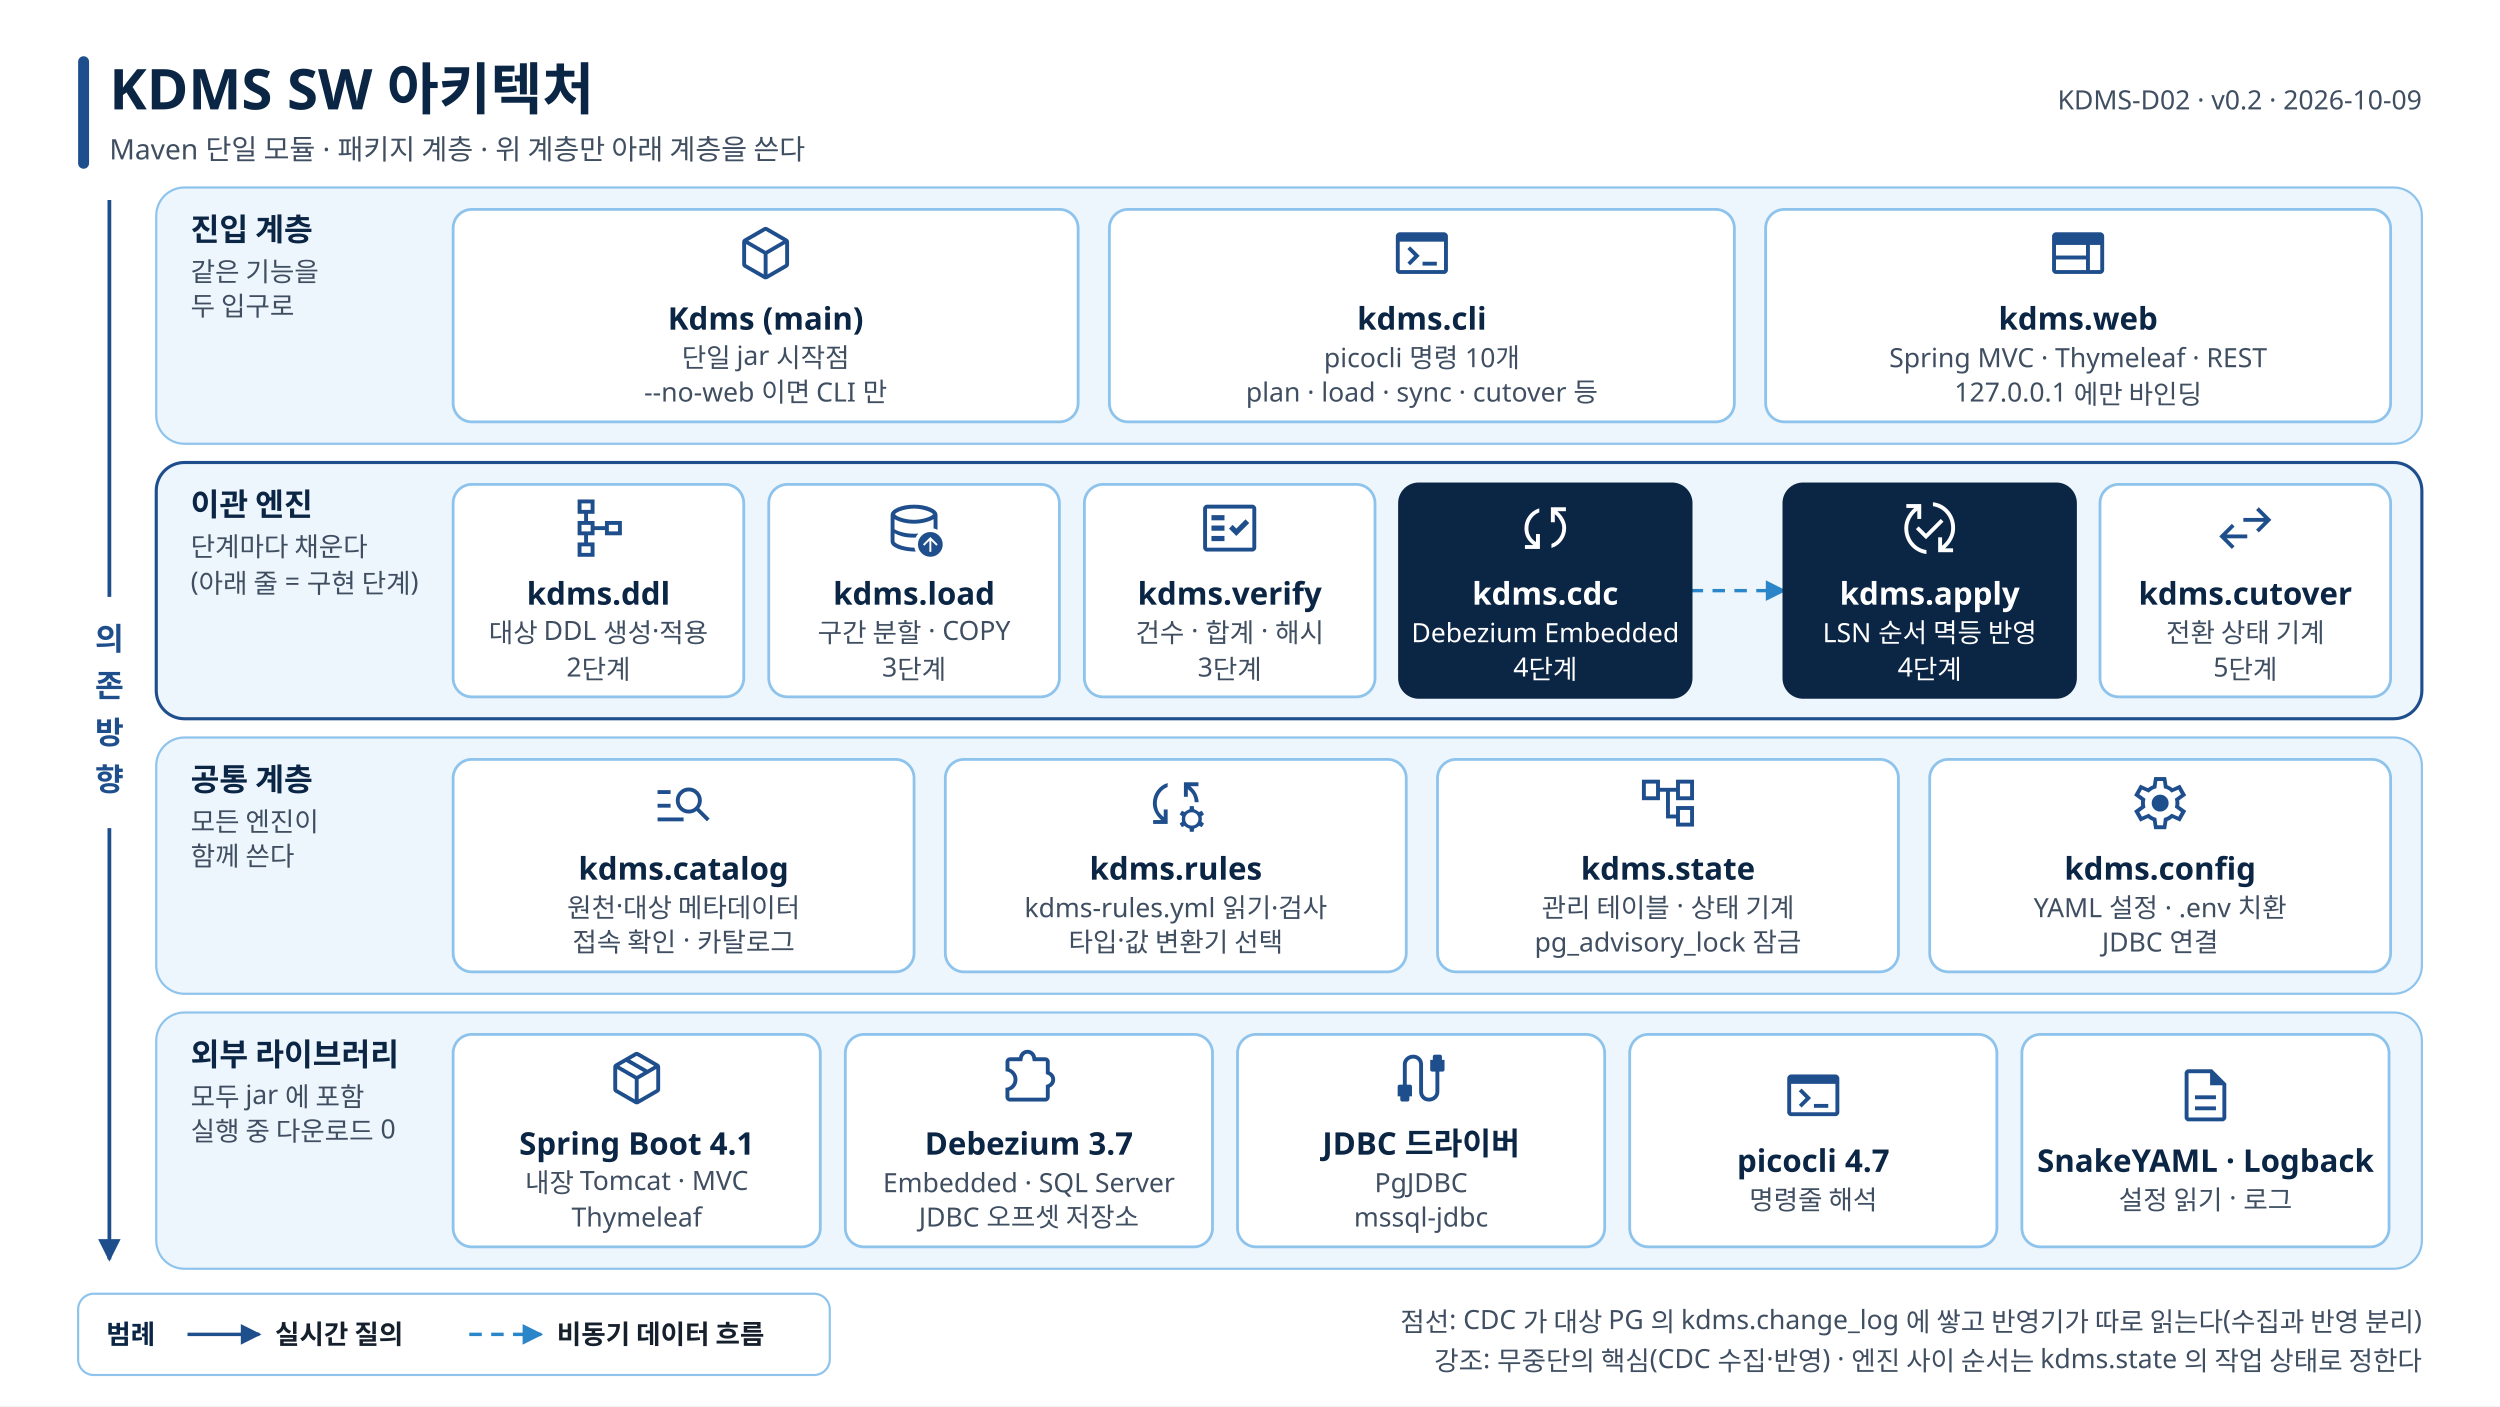
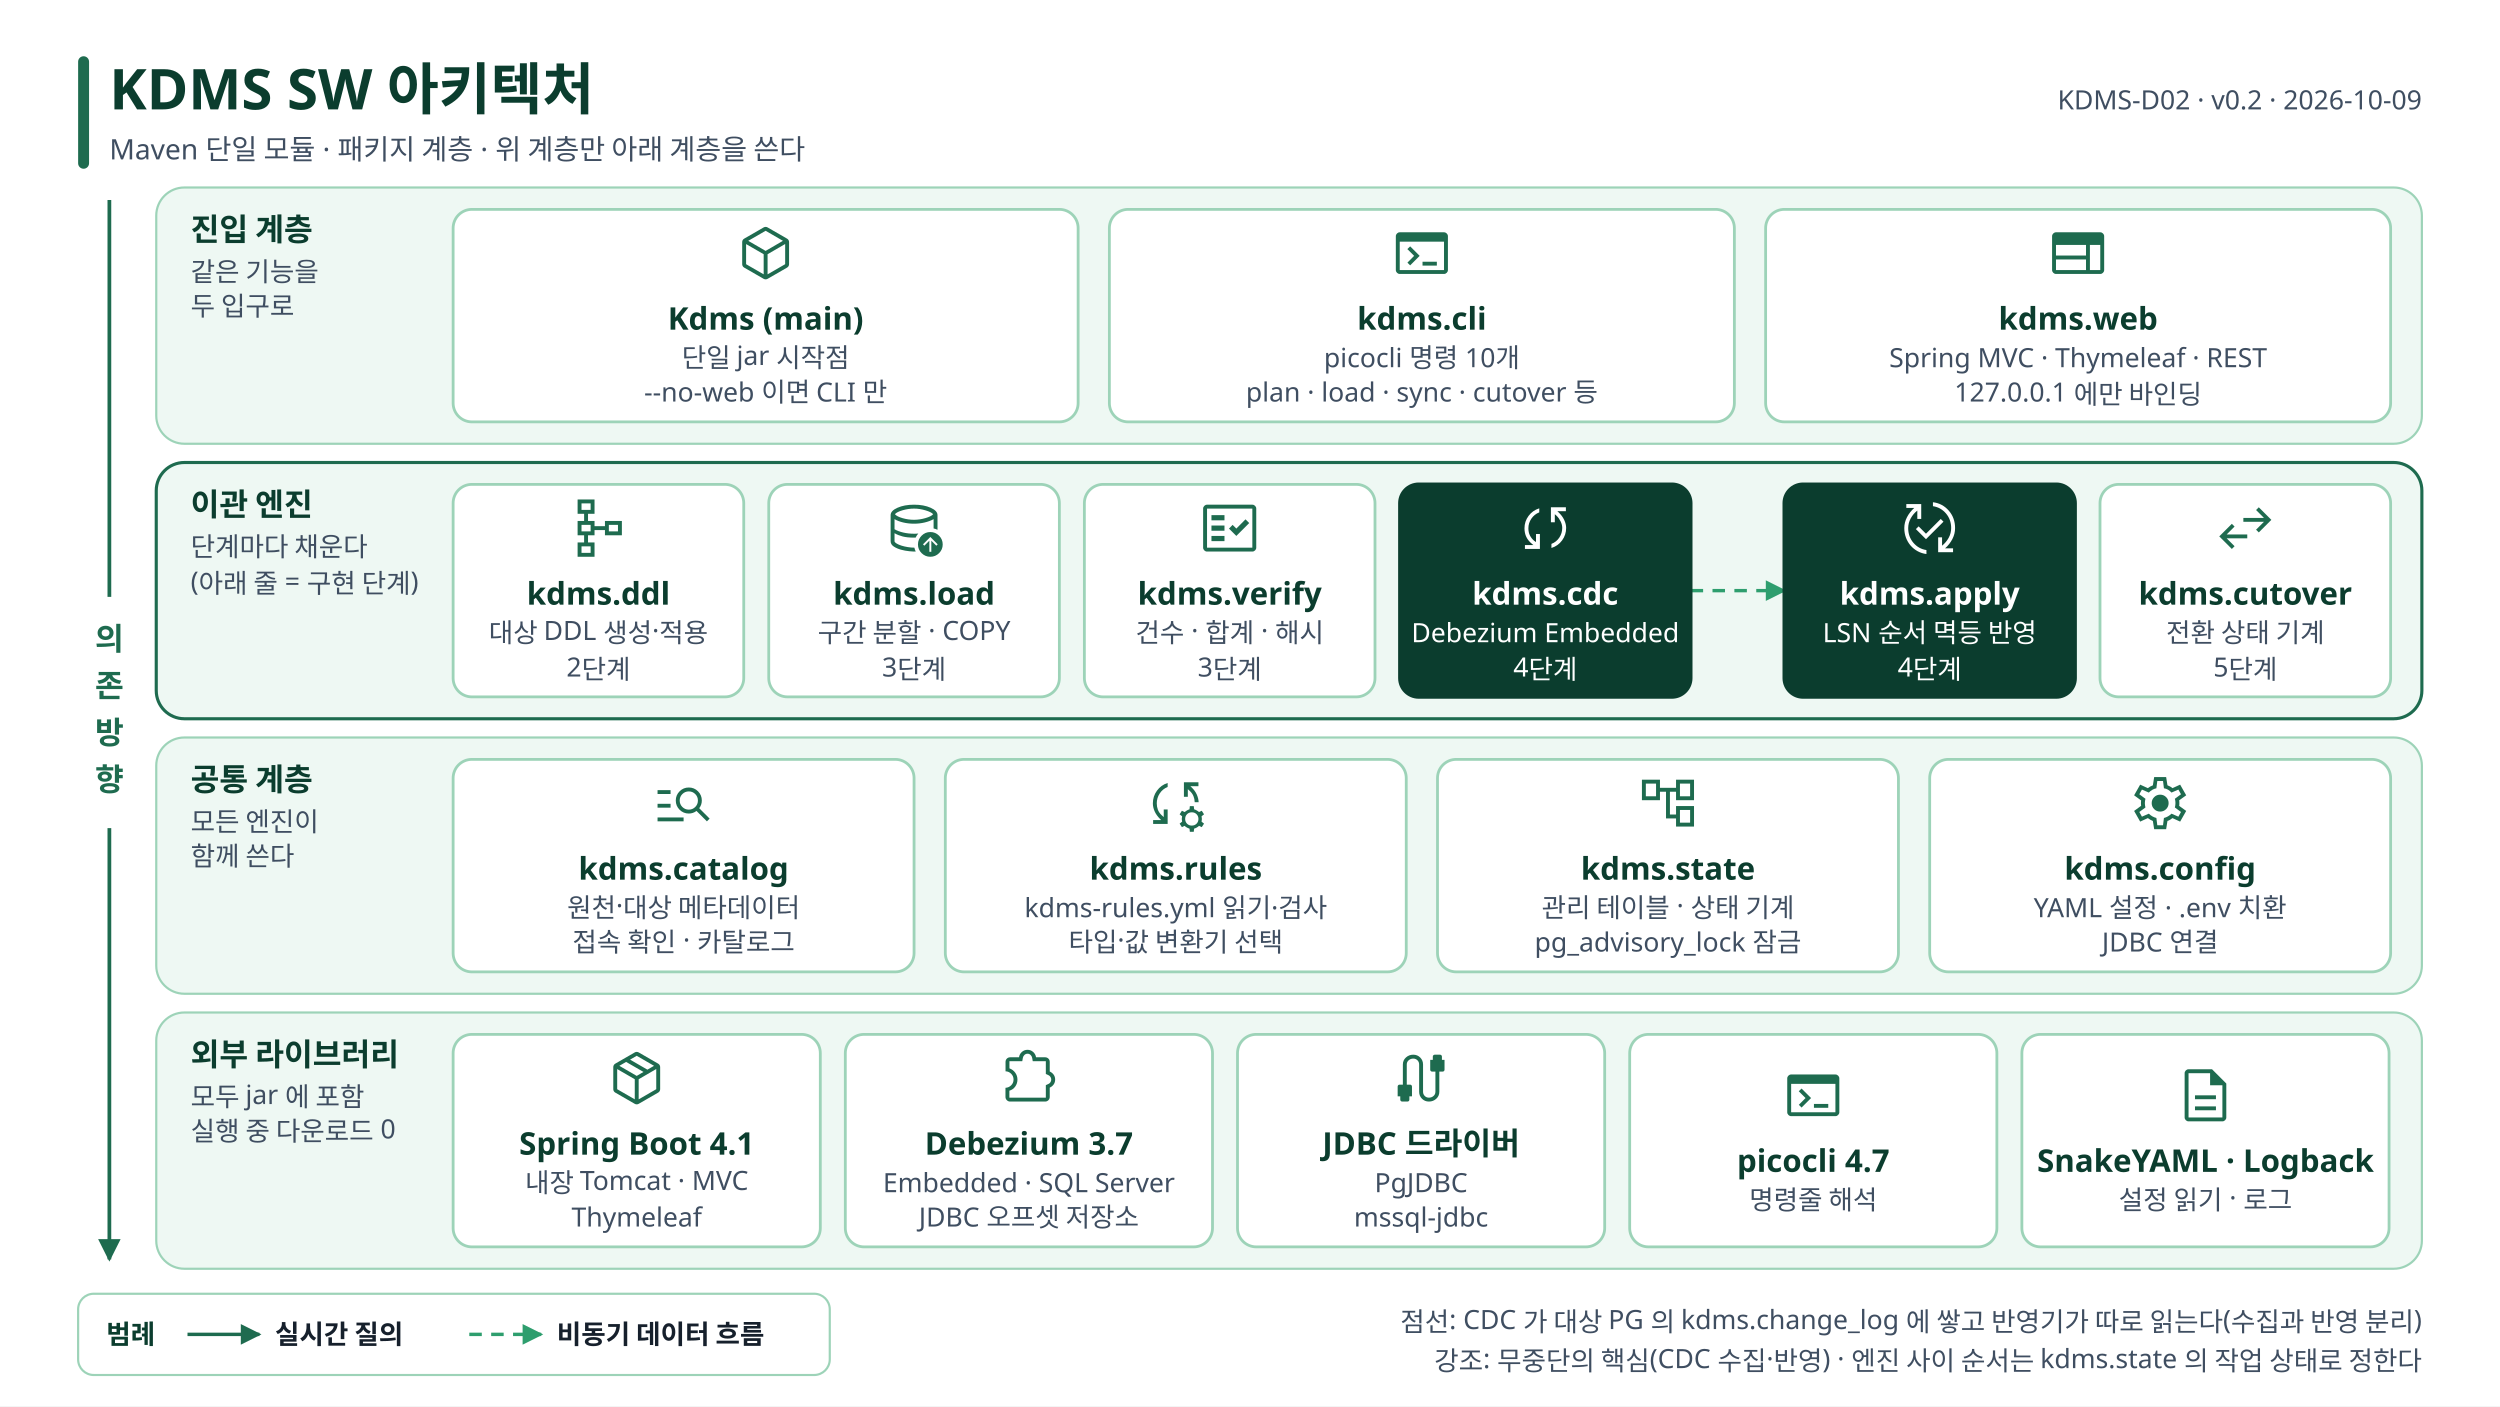
<svg xmlns="http://www.w3.org/2000/svg" viewBox="0 0 1600 900" width="1600" height="900" font-family="'Pretendard Variable', Pretendard, 'Apple SD Gothic Neo', 'Malgun Gothic', sans-serif" style="font-feature-settings:'calt' 0" role="img" aria-label="KDMS SW 아키텍처">
  <style>@font-face{font-family:'Pretendard Variable';font-weight:45 920;src:url('../assets/fonts/PretendardVariable.woff2') format('woff2-variations');}</style>
  <defs>
    <marker id="arrow-sync" viewBox="0 0 10 10" refX="9" refY="5" markerWidth="6" markerHeight="6" orient="auto-start-reverse">
-       <path d="M0,0 L10,5 L0,10 z" fill="#1F4E8C" />
+       <path d="M0,0 L10,5 L0,10 z" fill="#1E6B4F" />
    </marker>
    <marker id="arrow-async" viewBox="0 0 10 10" refX="9" refY="5" markerWidth="6" markerHeight="6" orient="auto-start-reverse">
-       <path d="M0,0 L10,5 L0,10 z" fill="#2B86C9" />
+       <path d="M0,0 L10,5 L0,10 z" fill="#2E9E6E" />
    </marker>
    <symbol id="i-account_tree" viewBox="0 -960 960 960">
      <path d="M604-120v-125H450v-410h-93v130H80v-315h277v125h247v-125h276v315H604v-130h-94v350h94v-130h276v315H604ZM140-780v195-195Zm524 405v195-195Zm0-405v195-195Zm0 195h156v-195H664v195Zm0 405h156v-195H664v195ZM140-585h157v-195H140v195Z" />
    </symbol>
    <symbol id="i-cable" viewBox="0 -960 960 960">
      <path d="M190-120q-13 0-21.5-8.5T160-150v-50h-40v-150q0-13 8.5-21.5T150-380h50v-310q0-64 47-107t113-43q63 0 106.5 43.5T510-690v420q0 38 26 64t64 26q41 0 70.5-25.5T700-270v-310h-50q-13 0-21.5-8.5T620-610v-150h40v-50q0-13 8.5-21.5T690-840h80q13 0 21.5 8.5T800-810v50h40v150q0 13-8.5 21.5T810-580h-50v310q0 64-47 107t-113 43q-63 0-106.5-43.5T450-270v-420q0-38-26-64t-64-26q-41 0-70.5 25.5T260-690v310h50q13 0 21.5 8.5T340-350v150h-40v50q0 13-8.5 21.5T270-120h-80Z" />
    </symbol>
    <symbol id="i-database_upload" viewBox="0 -960 960 960">
      <path d="M506-120v-.5.5q-33 1-97.5-5T280-148.5q-64-17.5-112-49T120-280q0 51 48 82.5t112 49Q344-131 408.5-125t97.5 5Zm-27-214v-1 1q-52 0-95-4.5T305-352q-36-9-67-21.5T180-402q27 16 58 28.5t67 21.5q36 9 79 13.5t95 4.5Zm1-274q86 0 176.5-26.5T773-694q-27-32-117.5-59T480-780q-88 0-177 26t-117 60q28 35 116 60.5T480-608Zm235 492h30v-171l77 77 21-21-113-113-113 113 21 21 77-77v171ZM596-95.5Q540-151 540-229q0-79 56-135t134-56q78 0 134 56t56 135q0 78-56 133.5T730-40q-78 0-134-55.5ZM485-180q3 16 8.5 31t12.5 29q-33 1-97.5-5T280-148.5q-64-17.5-112-49T120-280v-400q0-66 105.5-113T480-840q149 0 254.5 47T840-680v226q-14-7-29-12.5t-31-8.5v-143q-59 33-138 51.5T479-548q-85 0-164.5-18.5T180-618v155q54 32 133 50.5T479-394q17 0 33-.5t33-2.5q-13 14-23 30t-18 33h-25q-105 0-174.5-18T180-402v126q5 17 35 34.5t73.5 31q43.5 13.5 95.5 22t101 8.5Z" />
    </symbol>
    <symbol id="i-deployed_code" viewBox="0 -960 960 960">
      <path d="M450-154v-309L180-619v309l270 156Zm60 0 270-156v-310L510-463.16V-154Zm-30-360 266-155-266-154-267 154 267 155ZM150-258q-14.25-8.43-22.12-22.21Q120-294 120-310v-340q0-16 7.88-29.79Q135.75-693.57 150-702l300-173q14.33-8 30.16-8 15.84 0 29.84 8l300 173q14.25 8.43 22.13 22.21Q840-666 840-650v340q0 16-7.87 29.79Q824.25-266.43 810-258L510-85q-14.33 8-30.16 8Q464-77 450-85L150-258Zm330-222Z" />
    </symbol>
    <symbol id="i-description" viewBox="0 -960 960 960">
      <path d="M319-250h322v-60H319v60Zm0-170h322v-60H319v60ZM220-80q-24 0-42-18t-18-42v-680q0-24 18-42t42-18h361l219 219v521q0 24-18 42t-42 18H220Zm331-554v-186H220v680h520v-494H551ZM220-820v186-186 680-680Z" />
    </symbol>
    <symbol id="i-extension" viewBox="0 -960 960 960">
      <path d="M180-180h560v-192l41-19q19-8 30.5-27t11.5-40q0-21.43-11.5-39.72Q800-516 781-525l-41-19v-196H539l-9-51q-5-27-24.67-45.5-19.68-18.5-45.91-18.5Q432-855 412-836.5T387-791l-9 51H181v110q55 20 89 66.78t34 105.5q0 59.72-34 107.22T180-287v107Zm11 60q-29 0-50-21t-21-51v-139q52-3 88-39t36-88q0-52-36-88.5t-87-38.4V-729q0-30 20.5-50.5T192-800h136q6.63-48.88 43.58-81.94Q408.53-915 458.74-915q49.26 0 86.45 33.06Q582.37-848.88 590-800h139q30 0 50.5 20.5T800-729v147q38 18 60.5 49.5T883-458q0 43-22.5 75T800-334v142q0 30-20.5 51T729-120H191Zm311-338Z" />
    </symbol>
    <symbol id="i-fact_check" viewBox="0 -960 960 960">
      <path d="M132-120q-24 0-42-18t-18-42v-600q0-24 18-42t42-18h696q24 0 42 18t18 42v600q0 24-18 42t-42 18H132Zm0-60h696v-600H132v600Zm68-100h200v-80H200v80Zm382-80 198-198-57-57-141 142-57-57-56 57 113 113Zm-382-80h200v-80H200v80Zm0-160h200v-80H200v80Zm-68 420v-600 600Z" />
    </symbol>
    <symbol id="i-manage_search" viewBox="0 -960 960 960">
      <path d="M80-200v-60h400v60H80Zm0-210v-60h200v60H80Zm0-210v-60h200v60H80Zm758 420L678-360q-26 20-56 30t-62 10q-83 0-141.5-58.5T360-520q0-83 58.5-141.5T560-720q83 0 141.5 58.5T760-520q0 32-10 62t-30 56l160 160-42 42ZM559.76-380Q618-380 659-420.76q41-40.77 41-99Q700-578 659.24-619q-40.77-41-99-41Q502-660 461-619.24q-41 40.77-41 99Q420-462 460.76-421q40.77 41 99 41Z" />
    </symbol>
    <symbol id="i-package_2" viewBox="0 -960 960 960">
      <path d="M450-154v-309L180-619v309l270 156Zm60 0 270-156v-310L510-463v309Zm-60 69L150-258q-14-8-22-22t-8-30v-340q0-16 8-30t22-22l300-173q14-8 30-8t30 8l300 173q14 8 22 22t8 30v340q0 16-8 30t-22 22L510-85q-14 8-30 8t-30-8Zm194-525 102-59-266-154-102 59 266 154Zm-164 96 104-61-267-154-104 60 267 155Z" />
    </symbol>
    <symbol id="i-published_with_changes" viewBox="0 -960 960 960">
      <path d="M430-82q-72-9-134.5-43t-108-86.5Q142-264 116-332.5T90-480q0-88 41.5-168T243-790H121v-60h229v229h-60v-129q-64 51-102 121.5T150-480q0 132 80 225.5T430-143v61Zm-7-228L268-465l42-42 113 113 227-227 42 42-269 269Zm187 200v-229h60v129q64-52 102-122t38-148q0-132-80-225.5T530-817v-61q146 18 243 129t97 269q0 88-41.5 168T717-170h122v60H610Z" />
    </symbol>
    <symbol id="i-rule_settings" viewBox="0 -960 960 960">
      <path d="M132-160v-60h123l-14-14q-60-60-86.5-121.5T128-476q0-109 62.5-195T355-790v62q-76 30-121.5 99T188-476q0 52 17.5 98.5T265-293l30 27v-117h60v223H132Zm699-334h-60q-2-51-20-94.5T695-667l-30-27v117h-60v-223h223v60H704l15 14q58 55 84 115t28 117ZM696-40l-5-48q-20-6-41-17.5T616-131l-42 20-35-54 38-30q-5-23-5-41.5t5-41.5l-38-30 35-55 42 20q13-12 34-24t41-18l5-49h60l6 49q20 6 41 18t34 24l42-20 35 55-38 30q5 23 5 41.5t-5 41.5l38 30-35 54-42-20q-13 14-34 25.5T762-88l-6 48h-60Zm30-95q44 0 73-29t29-73q0-44-29-73t-73-29q-44 0-73 29t-29 73q0 44 29 73t73 29Z" />
    </symbol>
    <symbol id="i-schema" viewBox="0 -960 960 960">
      <path d="M160-40v-220h100v-110H160v-220h100v-110H160v-220h260v220H320v110h100v80h160v-80h260v220H580v-80H420v80H320v110h100v220H160Zm60-60h140v-100H220v100Zm0-330h140v-100H220v100Zm420 0h140v-100H640v100ZM220-760h140v-100H220v100Zm70-50Zm0 330Zm420 0ZM290-150Z" />
    </symbol>
    <symbol id="i-settings" viewBox="0 -960 960 960">
      <path d="m388-80-20-126q-19-7-40-19t-37-25l-118 54-93-164 108-79q-2-9-2.5-20.5T185-480q0-9 .5-20.5T188-521L80-600l93-164 118 54q16-13 37-25t40-18l20-127h184l20 126q19 7 40.5 18.5T669-710l118-54 93 164-108 77q2 10 2.5 21.5t.5 21.5q0 10-.5 21t-2.5 21l108 78-93 164-118-54q-16 13-36.5 25.5T592-206L572-80H388Zm48-60h88l14-112q33-8 62.5-25t53.5-41l106 46 40-72-94-69q4-17 6.5-33.5T715-480q0-17-2-33.5t-7-33.5l94-69-40-72-106 46q-23-26-52-43.5T538-708l-14-112h-88l-14 112q-34 7-63.5 24T306-642l-106-46-40 72 94 69q-4 17-6.5 33.5T245-480q0 17 2.5 33.5T254-413l-94 69 40 72 106-46q24 24 53.5 41t62.5 25l14 112Zm44-210q54 0 92-38t38-92q0-54-38-92t-92-38q-54 0-92 38t-38 92q0 54 38 92t92 38Zm0-130Z" />
    </symbol>
    <symbol id="i-swap_horiz" viewBox="0 -960 960 960">
      <path d="M273-160 80-353l193-193 42 42-121 121h316v60H194l121 121-42 42Zm414-254-42-42 121-121H450v-60h316L645-758l42-42 193 193-193 193Z" />
    </symbol>
    <symbol id="i-sync" viewBox="0 -960 960 960">
      <path d="M167-160v-60h130l-15-12q-64-51-93-111t-29-134q0-106 62.5-190.5T387-784v62q-75 29-121 96.5T220-477q0 63 23.5 109.5T307-287l30 21v-124h60v230H167Zm407-15v-63q76-29 121-96.5T740-483q0-48-23.5-97.5T655-668l-29-26v124h-60v-230h230v60H665l15 14q60 56 90 120t30 123q0 106-62 191T574-175Z" />
    </symbol>
    <symbol id="i-terminal" viewBox="0 -960 960 960">
      <path d="M140-160q-24 0-42-18t-18-42v-520q0-24 18-42t42-18h680q24 0 42 18t18 42v520q0 24-18 42t-42 18H140Zm0-60h680v-436H140v436Zm160-72-42-42 103-104-104-104 43-42 146 146-146 146Zm190 4v-60h220v60H490Z" />
    </symbol>
    <symbol id="i-web" viewBox="0 -960 960 960">
      <path d="M140-160q-24 0-42-18t-18-42v-520q0-24 18-42t42-18h680q24 0 42 18t18 42v520q0 24-18 42t-42 18H140Zm0-60h461v-163H140v163Zm521 0h159v-386H661v386ZM140-443h461v-163H140v163Z" />
    </symbol>
  </defs>
  <rect width="1600" height="900" fill="#FFFFFF" />
-   <rect x="50" y="36" width="7" height="72" rx="3.5" fill="#1F4E8C" />
-   <text x="70" y="70" font-size="36" font-weight="800" fill="#0B2545">KDMS SW 아키텍처</text>
+   <rect x="50" y="36" width="7" height="72" rx="3.5" fill="#1E6B4F" />
+   <text x="70" y="70" font-size="36" font-weight="800" fill="#0B3D2E">KDMS SW 아키텍처</text>
  <text x="70" y="102" font-size="18" font-weight="500" fill="#3F4E61">Maven 단일 모듈 · 패키지 계층 · 위 계층만 아래 계층을 쓴다</text>
  <text x="1550" y="70" font-size="17" font-weight="500" fill="#3F4E61" text-anchor="end">KDMS-D02 · v0.2 · 2026-10-09</text>
-   <rect x="100" y="120" width="1450" height="164" rx="18" fill="#EEF6FD" stroke="#8EC3EC" stroke-width="1.4" />
-   <text x="122" y="154" font-size="20" font-weight="800" fill="#0B2545" text-anchor="start">진입 계층</text>
+   <rect x="100" y="120" width="1450" height="164" rx="18" fill="#EEF8F3" stroke="#9DD3B8" stroke-width="1.4" />
+   <text x="122" y="154" font-size="20" font-weight="800" fill="#0B3D2E" text-anchor="start">진입 계층</text>
  <text x="122" y="180" font-size="17" font-weight="500" fill="#3F4E61" text-anchor="start">같은 기능을</text>
  <text x="122" y="202" font-size="17" font-weight="500" fill="#3F4E61" text-anchor="start">두 입구로</text>
-   <rect x="100" y="296" width="1450" height="164" rx="18" fill="#EEF6FD" stroke="#1F4E8C" stroke-width="2" />
-   <text x="122" y="330" font-size="20" font-weight="800" fill="#0B2545" text-anchor="start">이관 엔진</text>
+   <rect x="100" y="296" width="1450" height="164" rx="18" fill="#EEF8F3" stroke="#1E6B4F" stroke-width="2" />
+   <text x="122" y="330" font-size="20" font-weight="800" fill="#0B3D2E" text-anchor="start">이관 엔진</text>
  <text x="122" y="356" font-size="17" font-weight="500" fill="#3F4E61" text-anchor="start">단계마다 채운다</text>
  <text x="122" y="378" font-size="17" font-weight="500" fill="#3F4E61" text-anchor="start">(아래 줄 = 구현 단계)</text>
-   <rect x="100" y="472" width="1450" height="164" rx="18" fill="#EEF6FD" stroke="#8EC3EC" stroke-width="1.4" />
-   <text x="122" y="506" font-size="20" font-weight="800" fill="#0B2545" text-anchor="start">공통 계층</text>
+   <rect x="100" y="472" width="1450" height="164" rx="18" fill="#EEF8F3" stroke="#9DD3B8" stroke-width="1.4" />
+   <text x="122" y="506" font-size="20" font-weight="800" fill="#0B3D2E" text-anchor="start">공통 계층</text>
  <text x="122" y="532" font-size="17" font-weight="500" fill="#3F4E61" text-anchor="start">모든 엔진이</text>
  <text x="122" y="554" font-size="17" font-weight="500" fill="#3F4E61" text-anchor="start">함께 쓴다</text>
-   <rect x="100" y="648" width="1450" height="164" rx="18" fill="#EEF6FD" stroke="#8EC3EC" stroke-width="1.4" />
-   <text x="122" y="682" font-size="20" font-weight="800" fill="#0B2545" text-anchor="start">외부 라이브러리</text>
+   <rect x="100" y="648" width="1450" height="164" rx="18" fill="#EEF8F3" stroke="#9DD3B8" stroke-width="1.4" />
+   <text x="122" y="682" font-size="20" font-weight="800" fill="#0B3D2E" text-anchor="start">외부 라이브러리</text>
  <text x="122" y="708" font-size="17" font-weight="500" fill="#3F4E61" text-anchor="start">모두 jar 에 포함</text>
  <text x="122" y="730" font-size="17" font-weight="500" fill="#3F4E61" text-anchor="start">실행 중 다운로드 0</text>
-   <line x1="70" y1="128" x2="70" y2="382" stroke="#1F4E8C" stroke-width="2.4" />
-   <line x1="70" y1="530" x2="70" y2="806" stroke="#1F4E8C" stroke-width="2.4" marker-end="url(#arrow-sync)" />
-   <path d="M1082.0,378.0 L1142.0,378.0" fill="none" stroke="#2B86C9" stroke-width="2.2" stroke-dasharray="8 6" stroke-linejoin="round" marker-end="url(#arrow-async)" />
-   <rect x="290" y="134" width="400" height="136" rx="12" fill="#FFFFFF" stroke="#8EC3EC" stroke-width="1.8" />
-   <use href="#i-deployed_code" x="470.0" y="142.0" width="40" height="40" fill="#1F4E8C" />
-   <text x="490.0" y="211.0" font-size="20" font-weight="700" fill="#0B2545" text-anchor="middle">Kdms (main)</text>
+   <line x1="70" y1="128" x2="70" y2="382" stroke="#1E6B4F" stroke-width="2.4" />
+   <line x1="70" y1="530" x2="70" y2="806" stroke="#1E6B4F" stroke-width="2.4" marker-end="url(#arrow-sync)" />
+   <path d="M1082.0,378.0 L1142.0,378.0" fill="none" stroke="#2E9E6E" stroke-width="2.2" stroke-dasharray="8 6" stroke-linejoin="round" marker-end="url(#arrow-async)" />
+   <rect x="290" y="134" width="400" height="136" rx="12" fill="#FFFFFF" stroke="#9DD3B8" stroke-width="1.8" />
+   <use href="#i-deployed_code" x="470.0" y="142.0" width="40" height="40" fill="#1E6B4F" />
+   <text x="490.0" y="211.0" font-size="20" font-weight="700" fill="#0B3D2E" text-anchor="middle">Kdms (main)</text>
  <text x="490.0" y="235.0" font-size="17" font-weight="500" fill="#3F4E61" text-anchor="middle">단일 jar 시작점</text>
  <text x="490.0" y="257.0" font-size="17" font-weight="500" fill="#3F4E61" text-anchor="middle">--no-web 이면 CLI 만</text>
-   <rect x="710" y="134" width="400" height="136" rx="12" fill="#FFFFFF" stroke="#8EC3EC" stroke-width="1.8" />
-   <use href="#i-terminal" x="890.0" y="142.0" width="40" height="40" fill="#1F4E8C" />
-   <text x="910.0" y="211.0" font-size="20" font-weight="700" fill="#0B2545" text-anchor="middle">kdms.cli</text>
+   <rect x="710" y="134" width="400" height="136" rx="12" fill="#FFFFFF" stroke="#9DD3B8" stroke-width="1.8" />
+   <use href="#i-terminal" x="890.0" y="142.0" width="40" height="40" fill="#1E6B4F" />
+   <text x="910.0" y="211.0" font-size="20" font-weight="700" fill="#0B3D2E" text-anchor="middle">kdms.cli</text>
  <text x="910.0" y="235.0" font-size="17" font-weight="500" fill="#3F4E61" text-anchor="middle">picocli 명령 10개</text>
  <text x="910.0" y="257.0" font-size="17" font-weight="500" fill="#3F4E61" text-anchor="middle">plan · load · sync · cutover 등</text>
-   <rect x="1130" y="134" width="400" height="136" rx="12" fill="#FFFFFF" stroke="#8EC3EC" stroke-width="1.8" />
-   <use href="#i-web" x="1310.0" y="142.0" width="40" height="40" fill="#1F4E8C" />
-   <text x="1330.0" y="211.0" font-size="20" font-weight="700" fill="#0B2545" text-anchor="middle">kdms.web</text>
+   <rect x="1130" y="134" width="400" height="136" rx="12" fill="#FFFFFF" stroke="#9DD3B8" stroke-width="1.8" />
+   <use href="#i-web" x="1310.0" y="142.0" width="40" height="40" fill="#1E6B4F" />
+   <text x="1330.0" y="211.0" font-size="20" font-weight="700" fill="#0B3D2E" text-anchor="middle">kdms.web</text>
  <text x="1330.0" y="235.0" font-size="17" font-weight="500" fill="#3F4E61" text-anchor="middle">Spring MVC · Thymeleaf · REST</text>
  <text x="1330.0" y="257.0" font-size="17" font-weight="500" fill="#3F4E61" text-anchor="middle">127.0.0.1 에만 바인딩</text>
-   <rect x="290" y="310" width="186" height="136" rx="12" fill="#FFFFFF" stroke="#8EC3EC" stroke-width="1.8" />
-   <use href="#i-schema" x="363.0" y="318.0" width="40" height="40" fill="#1F4E8C" />
-   <text x="383.0" y="387.0" font-size="20" font-weight="700" fill="#0B2545" text-anchor="middle">kdms.ddl</text>
+   <rect x="290" y="310" width="186" height="136" rx="12" fill="#FFFFFF" stroke="#9DD3B8" stroke-width="1.8" />
+   <use href="#i-schema" x="363.0" y="318.0" width="40" height="40" fill="#1E6B4F" />
+   <text x="383.0" y="387.0" font-size="20" font-weight="700" fill="#0B3D2E" text-anchor="middle">kdms.ddl</text>
  <text x="383.0" y="411.0" font-size="17" font-weight="500" fill="#3F4E61" text-anchor="middle">대상 DDL 생성·적용</text>
  <text x="383.0" y="433.0" font-size="17" font-weight="500" fill="#3F4E61" text-anchor="middle">2단계</text>
-   <rect x="492" y="310" width="186" height="136" rx="12" fill="#FFFFFF" stroke="#8EC3EC" stroke-width="1.8" />
-   <use href="#i-database_upload" x="565.0" y="318.0" width="40" height="40" fill="#1F4E8C" />
-   <text x="585.0" y="387.0" font-size="20" font-weight="700" fill="#0B2545" text-anchor="middle">kdms.load</text>
+   <rect x="492" y="310" width="186" height="136" rx="12" fill="#FFFFFF" stroke="#9DD3B8" stroke-width="1.8" />
+   <use href="#i-database_upload" x="565.0" y="318.0" width="40" height="40" fill="#1E6B4F" />
+   <text x="585.0" y="387.0" font-size="20" font-weight="700" fill="#0B3D2E" text-anchor="middle">kdms.load</text>
  <text x="585.0" y="411.0" font-size="17" font-weight="500" fill="#3F4E61" text-anchor="middle">구간 분할 · COPY</text>
  <text x="585.0" y="433.0" font-size="17" font-weight="500" fill="#3F4E61" text-anchor="middle">3단계</text>
-   <rect x="694" y="310" width="186" height="136" rx="12" fill="#FFFFFF" stroke="#8EC3EC" stroke-width="1.8" />
-   <use href="#i-fact_check" x="767.0" y="318.0" width="40" height="40" fill="#1F4E8C" />
-   <text x="787.0" y="387.0" font-size="20" font-weight="700" fill="#0B2545" text-anchor="middle">kdms.verify</text>
+   <rect x="694" y="310" width="186" height="136" rx="12" fill="#FFFFFF" stroke="#9DD3B8" stroke-width="1.8" />
+   <use href="#i-fact_check" x="767.0" y="318.0" width="40" height="40" fill="#1E6B4F" />
+   <text x="787.0" y="387.0" font-size="20" font-weight="700" fill="#0B3D2E" text-anchor="middle">kdms.verify</text>
  <text x="787.0" y="411.0" font-size="17" font-weight="500" fill="#3F4E61" text-anchor="middle">건수 · 합계 · 해시</text>
  <text x="787.0" y="433.0" font-size="17" font-weight="500" fill="#3F4E61" text-anchor="middle">3단계</text>
-   <rect x="896" y="310" width="186" height="136" rx="12" fill="#0B2545" stroke="#0B2545" stroke-width="2.4" />
+   <rect x="896" y="310" width="186" height="136" rx="12" fill="#0B3D2E" stroke="#0B3D2E" stroke-width="2.4" />
  <use href="#i-sync" x="969.0" y="318.0" width="40" height="40" fill="#FFFFFF" />
  <text x="989.0" y="387.0" font-size="20" font-weight="700" fill="#FFFFFF" text-anchor="middle">kdms.cdc</text>
  <text x="989.0" y="411.0" font-size="17" font-weight="500" fill="#FFFFFF" text-anchor="middle">Debezium Embedded</text>
  <text x="989.0" y="433.0" font-size="17" font-weight="500" fill="#FFFFFF" text-anchor="middle">4단계</text>
-   <rect x="1142" y="310" width="186" height="136" rx="12" fill="#0B2545" stroke="#0B2545" stroke-width="2.4" />
+   <rect x="1142" y="310" width="186" height="136" rx="12" fill="#0B3D2E" stroke="#0B3D2E" stroke-width="2.4" />
  <use href="#i-published_with_changes" x="1215.0" y="318.0" width="40" height="40" fill="#FFFFFF" />
  <text x="1235.0" y="387.0" font-size="20" font-weight="700" fill="#FFFFFF" text-anchor="middle">kdms.apply</text>
  <text x="1235.0" y="411.0" font-size="17" font-weight="500" fill="#FFFFFF" text-anchor="middle">LSN 순서 멱등 반영</text>
  <text x="1235.0" y="433.0" font-size="17" font-weight="500" fill="#FFFFFF" text-anchor="middle">4단계</text>
-   <rect x="1344" y="310" width="186" height="136" rx="12" fill="#FFFFFF" stroke="#8EC3EC" stroke-width="1.8" />
-   <use href="#i-swap_horiz" x="1417.0" y="318.0" width="40" height="40" fill="#1F4E8C" />
-   <text x="1437.0" y="387.0" font-size="20" font-weight="700" fill="#0B2545" text-anchor="middle">kdms.cutover</text>
+   <rect x="1344" y="310" width="186" height="136" rx="12" fill="#FFFFFF" stroke="#9DD3B8" stroke-width="1.8" />
+   <use href="#i-swap_horiz" x="1417.0" y="318.0" width="40" height="40" fill="#1E6B4F" />
+   <text x="1437.0" y="387.0" font-size="20" font-weight="700" fill="#0B3D2E" text-anchor="middle">kdms.cutover</text>
  <text x="1437.0" y="411.0" font-size="17" font-weight="500" fill="#3F4E61" text-anchor="middle">전환 상태 기계</text>
  <text x="1437.0" y="433.0" font-size="17" font-weight="500" fill="#3F4E61" text-anchor="middle">5단계</text>
-   <rect x="290" y="486" width="295" height="136" rx="12" fill="#FFFFFF" stroke="#8EC3EC" stroke-width="1.8" />
-   <use href="#i-manage_search" x="417.5" y="494.0" width="40" height="40" fill="#1F4E8C" />
-   <text x="437.5" y="563.0" font-size="20" font-weight="700" fill="#0B2545" text-anchor="middle">kdms.catalog</text>
+   <rect x="290" y="486" width="295" height="136" rx="12" fill="#FFFFFF" stroke="#9DD3B8" stroke-width="1.8" />
+   <use href="#i-manage_search" x="417.5" y="494.0" width="40" height="40" fill="#1E6B4F" />
+   <text x="437.5" y="563.0" font-size="20" font-weight="700" fill="#0B3D2E" text-anchor="middle">kdms.catalog</text>
  <text x="437.5" y="587.0" font-size="17" font-weight="500" fill="#3F4E61" text-anchor="middle">원천·대상 메타데이터</text>
  <text x="437.5" y="609.0" font-size="17" font-weight="500" fill="#3F4E61" text-anchor="middle">접속 확인 · 카탈로그</text>
-   <rect x="605" y="486" width="295" height="136" rx="12" fill="#FFFFFF" stroke="#8EC3EC" stroke-width="1.8" />
-   <use href="#i-rule_settings" x="732.5" y="494.0" width="40" height="40" fill="#1F4E8C" />
-   <text x="752.5" y="563.0" font-size="20" font-weight="700" fill="#0B2545" text-anchor="middle">kdms.rules</text>
+   <rect x="605" y="486" width="295" height="136" rx="12" fill="#FFFFFF" stroke="#9DD3B8" stroke-width="1.8" />
+   <use href="#i-rule_settings" x="732.5" y="494.0" width="40" height="40" fill="#1E6B4F" />
+   <text x="752.5" y="563.0" font-size="20" font-weight="700" fill="#0B3D2E" text-anchor="middle">kdms.rules</text>
  <text x="752.5" y="587.0" font-size="17" font-weight="500" fill="#3F4E61" text-anchor="middle">kdms-rules.yml 읽기·검사</text>
  <text x="752.5" y="609.0" font-size="17" font-weight="500" fill="#3F4E61" text-anchor="middle">타입·값 변환기 선택</text>
-   <rect x="920" y="486" width="295" height="136" rx="12" fill="#FFFFFF" stroke="#8EC3EC" stroke-width="1.8" />
-   <use href="#i-account_tree" x="1047.5" y="494.0" width="40" height="40" fill="#1F4E8C" />
-   <text x="1067.5" y="563.0" font-size="20" font-weight="700" fill="#0B2545" text-anchor="middle">kdms.state</text>
+   <rect x="920" y="486" width="295" height="136" rx="12" fill="#FFFFFF" stroke="#9DD3B8" stroke-width="1.8" />
+   <use href="#i-account_tree" x="1047.5" y="494.0" width="40" height="40" fill="#1E6B4F" />
+   <text x="1067.5" y="563.0" font-size="20" font-weight="700" fill="#0B3D2E" text-anchor="middle">kdms.state</text>
  <text x="1067.5" y="587.0" font-size="17" font-weight="500" fill="#3F4E61" text-anchor="middle">관리 테이블 · 상태 기계</text>
  <text x="1067.5" y="609.0" font-size="17" font-weight="500" fill="#3F4E61" text-anchor="middle">pg_advisory_lock 잠금</text>
-   <rect x="1235" y="486" width="295" height="136" rx="12" fill="#FFFFFF" stroke="#8EC3EC" stroke-width="1.8" />
-   <use href="#i-settings" x="1362.5" y="494.0" width="40" height="40" fill="#1F4E8C" />
-   <text x="1382.5" y="563.0" font-size="20" font-weight="700" fill="#0B2545" text-anchor="middle">kdms.config</text>
+   <rect x="1235" y="486" width="295" height="136" rx="12" fill="#FFFFFF" stroke="#9DD3B8" stroke-width="1.8" />
+   <use href="#i-settings" x="1362.5" y="494.0" width="40" height="40" fill="#1E6B4F" />
+   <text x="1382.5" y="563.0" font-size="20" font-weight="700" fill="#0B3D2E" text-anchor="middle">kdms.config</text>
  <text x="1382.5" y="587.0" font-size="17" font-weight="500" fill="#3F4E61" text-anchor="middle">YAML 설정 · .env 치환</text>
  <text x="1382.5" y="609.0" font-size="17" font-weight="500" fill="#3F4E61" text-anchor="middle">JDBC 연결</text>
-   <rect x="290" y="662" width="235" height="136" rx="12" fill="#FFFFFF" stroke="#8EC3EC" stroke-width="1.8" />
-   <use href="#i-package_2" x="387.5" y="670.0" width="40" height="40" fill="#1F4E8C" />
-   <text x="407.5" y="739.0" font-size="20" font-weight="700" fill="#0B2545" text-anchor="middle">Spring Boot 4.1</text>
+   <rect x="290" y="662" width="235" height="136" rx="12" fill="#FFFFFF" stroke="#9DD3B8" stroke-width="1.8" />
+   <use href="#i-package_2" x="387.5" y="670.0" width="40" height="40" fill="#1E6B4F" />
+   <text x="407.5" y="739.0" font-size="20" font-weight="700" fill="#0B3D2E" text-anchor="middle">Spring Boot 4.1</text>
  <text x="407.5" y="763.0" font-size="17" font-weight="500" fill="#3F4E61" text-anchor="middle">내장 Tomcat · MVC</text>
  <text x="407.5" y="785.0" font-size="17" font-weight="500" fill="#3F4E61" text-anchor="middle">Thymeleaf</text>
-   <rect x="541" y="662" width="235" height="136" rx="12" fill="#FFFFFF" stroke="#8EC3EC" stroke-width="1.8" />
-   <use href="#i-extension" x="638.5" y="670.0" width="40" height="40" fill="#1F4E8C" />
-   <text x="658.5" y="739.0" font-size="20" font-weight="700" fill="#0B2545" text-anchor="middle">Debezium 3.7</text>
+   <rect x="541" y="662" width="235" height="136" rx="12" fill="#FFFFFF" stroke="#9DD3B8" stroke-width="1.8" />
+   <use href="#i-extension" x="638.5" y="670.0" width="40" height="40" fill="#1E6B4F" />
+   <text x="658.5" y="739.0" font-size="20" font-weight="700" fill="#0B3D2E" text-anchor="middle">Debezium 3.7</text>
  <text x="658.5" y="763.0" font-size="17" font-weight="500" fill="#3F4E61" text-anchor="middle">Embedded · SQL Server</text>
  <text x="658.5" y="785.0" font-size="17" font-weight="500" fill="#3F4E61" text-anchor="middle">JDBC 오프셋 저장소</text>
-   <rect x="792" y="662" width="235" height="136" rx="12" fill="#FFFFFF" stroke="#8EC3EC" stroke-width="1.8" />
-   <use href="#i-cable" x="889.5" y="670.0" width="40" height="40" fill="#1F4E8C" />
-   <text x="909.5" y="739.0" font-size="20" font-weight="700" fill="#0B2545" text-anchor="middle">JDBC 드라이버</text>
+   <rect x="792" y="662" width="235" height="136" rx="12" fill="#FFFFFF" stroke="#9DD3B8" stroke-width="1.8" />
+   <use href="#i-cable" x="889.5" y="670.0" width="40" height="40" fill="#1E6B4F" />
+   <text x="909.5" y="739.0" font-size="20" font-weight="700" fill="#0B3D2E" text-anchor="middle">JDBC 드라이버</text>
  <text x="909.5" y="763.0" font-size="17" font-weight="500" fill="#3F4E61" text-anchor="middle">PgJDBC</text>
  <text x="909.5" y="785.0" font-size="17" font-weight="500" fill="#3F4E61" text-anchor="middle">mssql-jdbc</text>
-   <rect x="1043" y="662" width="235" height="136" rx="12" fill="#FFFFFF" stroke="#8EC3EC" stroke-width="1.8" />
-   <use href="#i-terminal" x="1140.5" y="681.0" width="40" height="40" fill="#1F4E8C" />
-   <text x="1160.5" y="750.0" font-size="20" font-weight="700" fill="#0B2545" text-anchor="middle">picocli 4.7</text>
+   <rect x="1043" y="662" width="235" height="136" rx="12" fill="#FFFFFF" stroke="#9DD3B8" stroke-width="1.8" />
+   <use href="#i-terminal" x="1140.5" y="681.0" width="40" height="40" fill="#1E6B4F" />
+   <text x="1160.5" y="750.0" font-size="20" font-weight="700" fill="#0B3D2E" text-anchor="middle">picocli 4.7</text>
  <text x="1160.5" y="774.0" font-size="17" font-weight="500" fill="#3F4E61" text-anchor="middle">명령줄 해석</text>
-   <rect x="1294" y="662" width="235" height="136" rx="12" fill="#FFFFFF" stroke="#8EC3EC" stroke-width="1.8" />
-   <use href="#i-description" x="1391.5" y="681.0" width="40" height="40" fill="#1F4E8C" />
-   <text x="1411.5" y="750.0" font-size="20" font-weight="700" fill="#0B2545" text-anchor="middle">SnakeYAML · Logback</text>
+   <rect x="1294" y="662" width="235" height="136" rx="12" fill="#FFFFFF" stroke="#9DD3B8" stroke-width="1.8" />
+   <use href="#i-description" x="1391.5" y="681.0" width="40" height="40" fill="#1E6B4F" />
+   <text x="1411.5" y="750.0" font-size="20" font-weight="700" fill="#0B3D2E" text-anchor="middle">SnakeYAML · Logback</text>
  <text x="1411.5" y="774.0" font-size="17" font-weight="500" fill="#3F4E61" text-anchor="middle">설정 읽기 · 로그</text>
-   <text x="70" y="416" font-size="20" font-weight="700" fill="#1F4E8C" text-anchor="middle">의</text>
-   <text x="70" y="446" font-size="20" font-weight="700" fill="#1F4E8C" text-anchor="middle">존</text>
-   <text x="70" y="476" font-size="20" font-weight="700" fill="#1F4E8C" text-anchor="middle">방</text>
-   <text x="70" y="506" font-size="20" font-weight="700" fill="#1F4E8C" text-anchor="middle">향</text>
-   <rect x="50" y="828" width="481.05" height="52" rx="10" fill="#FFFFFF" stroke="#8EC3EC" stroke-width="1.4" />
-   <text x="68" y="860.0" font-size="17" font-weight="800" fill="#0B2545">범례</text>
-   <line x1="120" y1="854.0" x2="166" y2="854.0" stroke="#1F4E8C" stroke-width="2.2" marker-end="url(#arrow-sync)" />
+   <text x="70" y="416" font-size="20" font-weight="700" fill="#1E6B4F" text-anchor="middle">의</text>
+   <text x="70" y="446" font-size="20" font-weight="700" fill="#1E6B4F" text-anchor="middle">존</text>
+   <text x="70" y="476" font-size="20" font-weight="700" fill="#1E6B4F" text-anchor="middle">방</text>
+   <text x="70" y="506" font-size="20" font-weight="700" fill="#1E6B4F" text-anchor="middle">향</text>
+   <rect x="50" y="828" width="481.05" height="52" rx="10" fill="#FFFFFF" stroke="#9DD3B8" stroke-width="1.4" />
+   <text x="68" y="860.0" font-size="17" font-weight="800" fill="#0B3D2E">범례</text>
+   <line x1="120" y1="854.0" x2="166" y2="854.0" stroke="#1E6B4F" stroke-width="2.2" marker-end="url(#arrow-sync)" />
  <text x="176" y="860.0" font-size="17" font-weight="600" fill="#16202C">실시간 질의</text>
-   <line x1="300.35" y1="854.0" x2="346.35" y2="854.0" stroke="#2B86C9" stroke-width="2.2" stroke-dasharray="8 6" marker-end="url(#arrow-async)" />
+   <line x1="300.35" y1="854.0" x2="346.35" y2="854.0" stroke="#2E9E6E" stroke-width="2.2" stroke-dasharray="8 6" marker-end="url(#arrow-async)" />
  <text x="356.35" y="860.0" font-size="17" font-weight="600" fill="#16202C">비동기 데이터 흐름</text>
  <text x="1550" y="852" font-size="17" font-weight="500" fill="#3F4E61" text-anchor="end">점선: CDC 가 대상 PG 의 kdms.change_log 에 쌓고 반영기가 따로 읽는다(수집과 반영 분리)</text>
  <text x="1550" y="877" font-size="17" font-weight="500" fill="#3F4E61" text-anchor="end">강조: 무중단의 핵심(CDC 수집·반영) · 엔진 사이 순서는 kdms.state 의 작업 상태로 정한다</text>
</svg>
